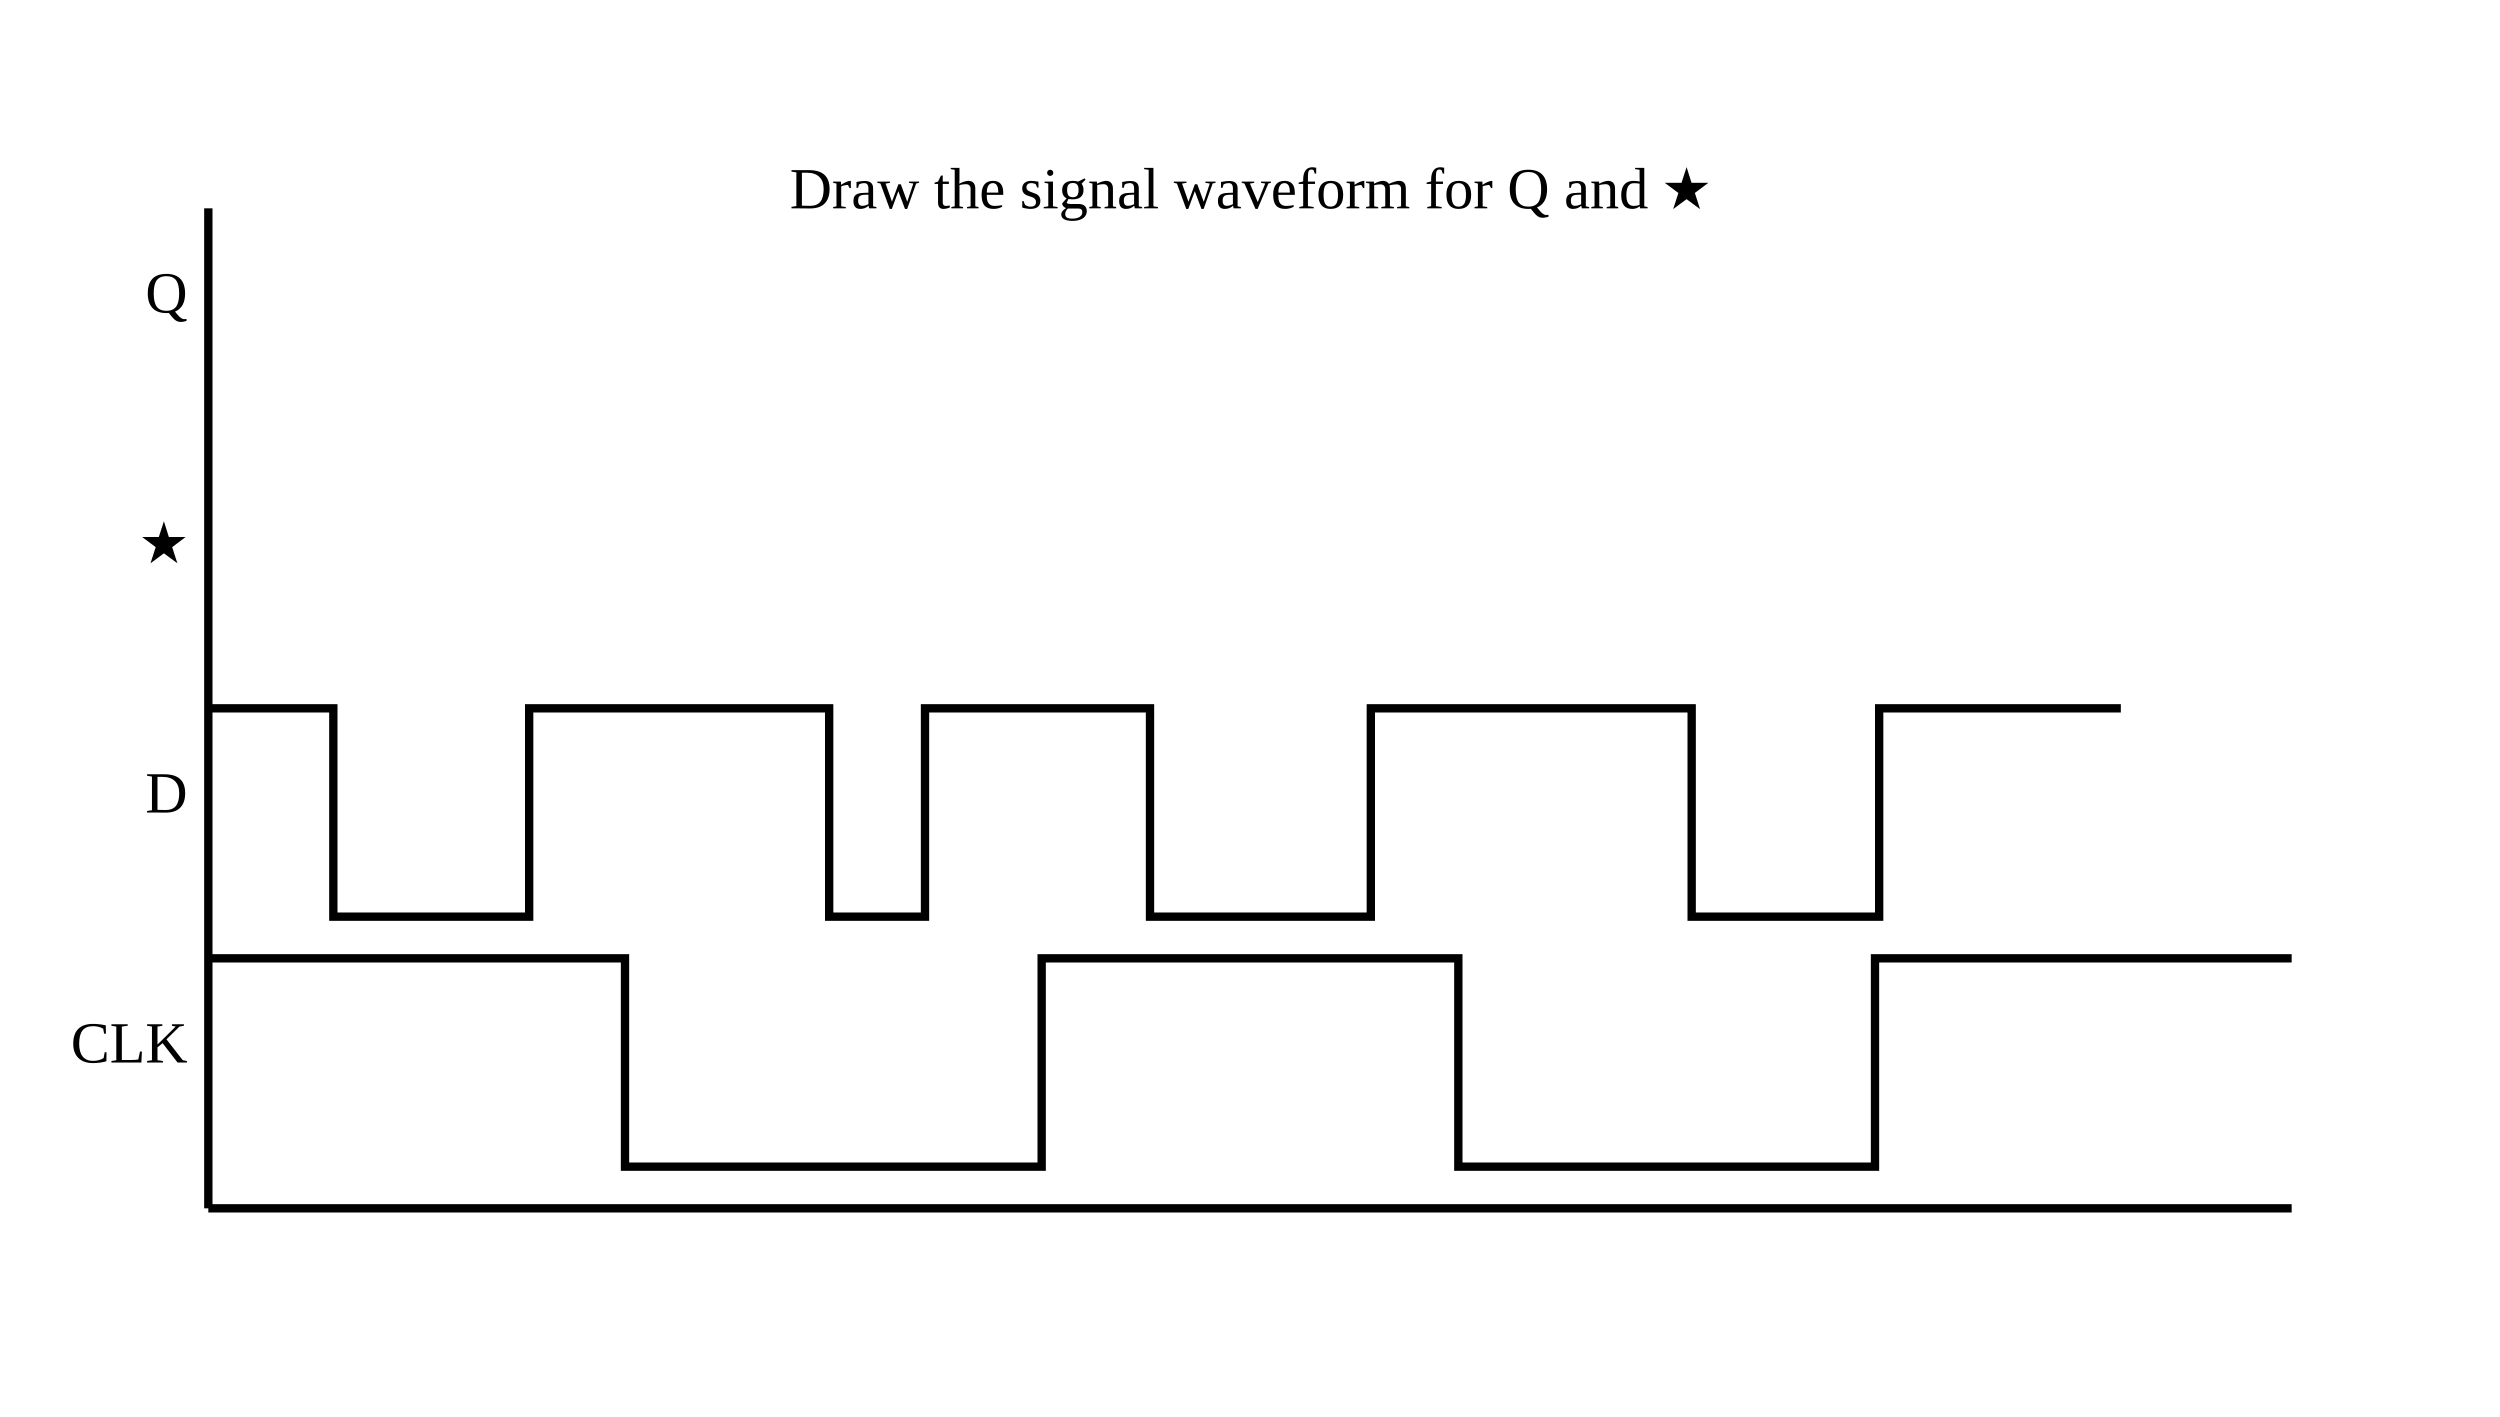
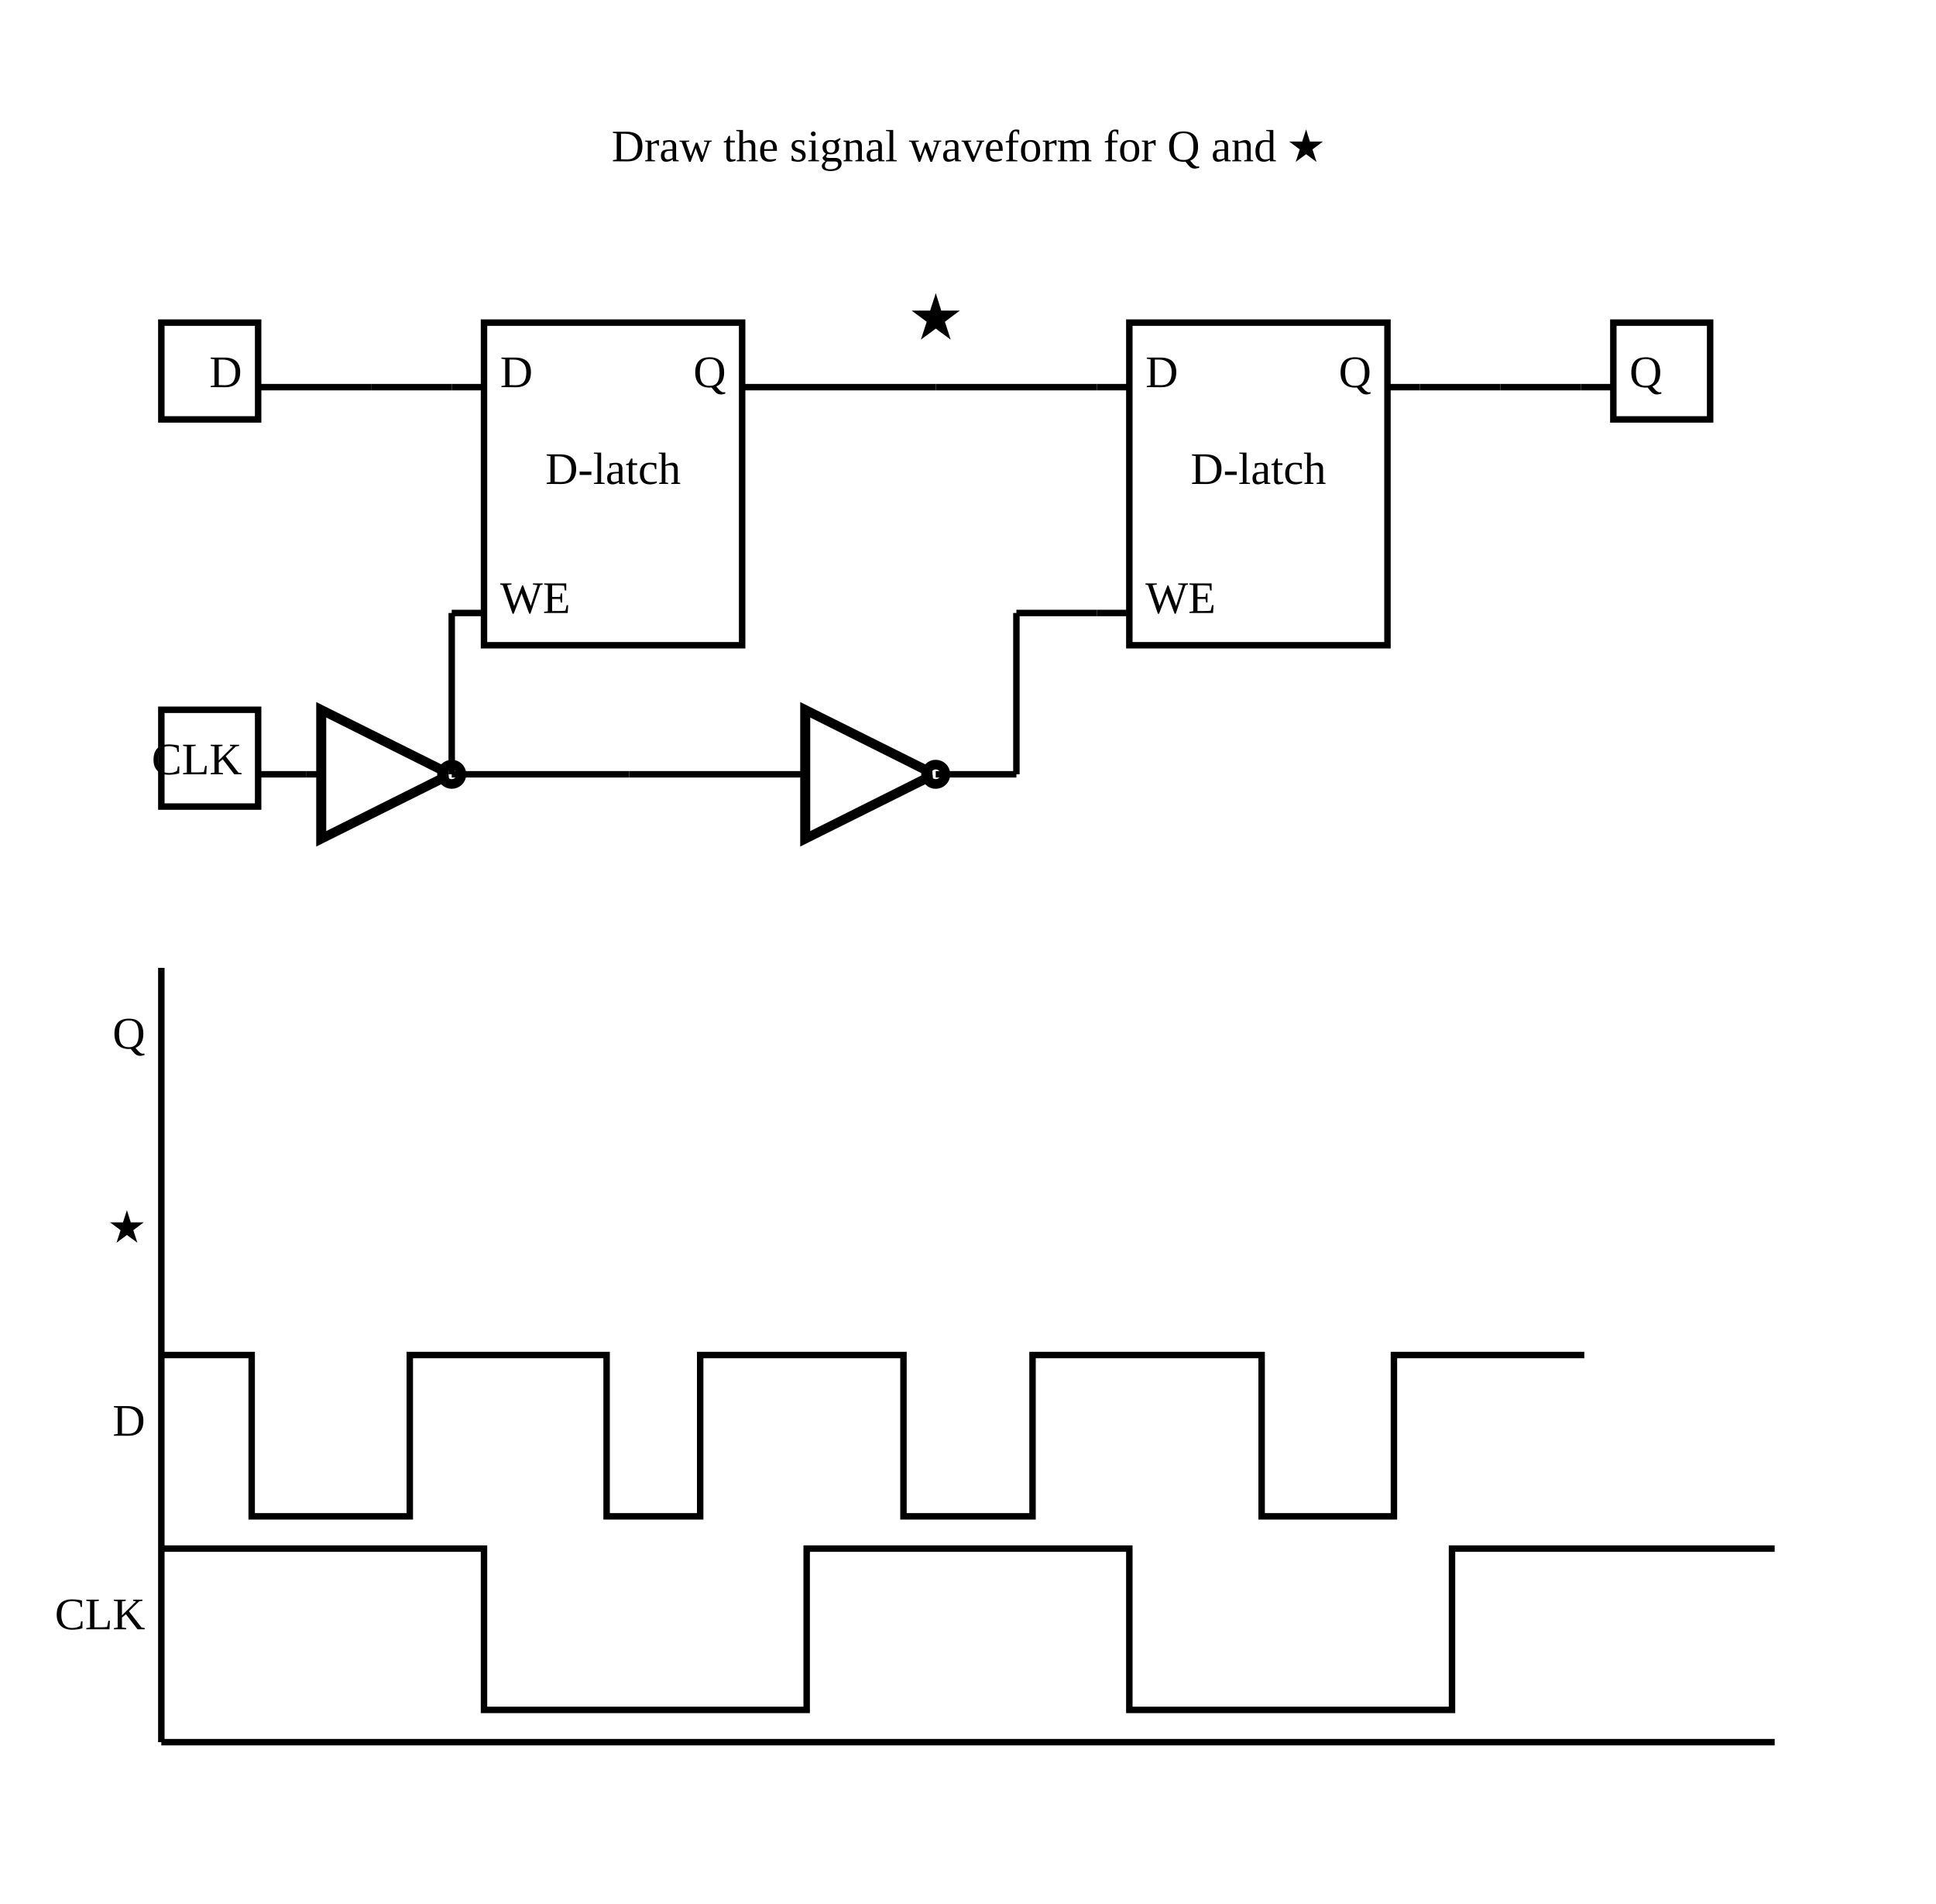
- <svg xmlns="http://www.w3.org/2000/svg" baseProfile="full" height="340" version="1.1" width="600">
+ <svg xmlns="http://www.w3.org/2000/svg" baseProfile="full" height="590" version="1.1" width="600">
  <defs />
-   <line stroke="black" stroke-width="2" x1="50" x2="550" y1="290" y2="290" />
-   <line stroke="black" stroke-width="2" x1="50" x2="50" y1="50" y2="290" />
-   <text font-size="14" text-anchor="end" x="45" y="75.0">Q</text>
-   <text font-size="14" text-anchor="end" x="45" y="135.0">★</text>
-   <text font-size="14" text-anchor="end" x="45" y="195.0">D</text>
-   <text font-size="14" text-anchor="end" x="45" y="255.0">CLK</text>
-   <path d="M 50 170 L 50 170 L 80 170 L 80 220 L 127 220 L 127 170 L 199 170 L 199 220 L 222 220 L 222 170 L 276 170 L 276 220 L 329 220 L 329 170 L 406 170 L 406 220 L 451 220 L 451 170 L 509 170" fill="none" stroke="black" stroke-width="2" />
-   <path d="M 50 230 L 50 230 L 150 230 L 150 280 L 250 280 L 250 230 L 350 230 L 350 280 L 450 280 L 450 230 L 550 230" fill="none" stroke="black" stroke-width="2" />
+   <rect fill="none" height="100" stroke="black" stroke-width="2" width="80" x="150" y="100" />
+   <text font-size="14" text-anchor="start" x="155" y="120">D</text>
+   <line stroke="black" stroke-width="2" x1="140" x2="150" y1="120" y2="120" />
+   <text font-size="14" text-anchor="start" x="155" y="190.0">WE</text>
+   <line stroke="black" stroke-width="2" x1="140" x2="150" y1="190.0" y2="190.0" />
+   <text font-size="14" text-anchor="end" x="225" y="120">Q</text>
+   <line stroke="black" stroke-width="2" x1="230" x2="240" y1="120" y2="120" />
+   <text font-size="14" text-anchor="middle" x="190.0" y="150.0">D-latch</text>
+   <rect fill="none" height="100" stroke="black" stroke-width="2" width="80" x="350" y="100" />
+   <text font-size="14" text-anchor="start" x="355" y="120">D</text>
+   <line stroke="black" stroke-width="2" x1="340" x2="350" y1="120" y2="120" />
+   <text font-size="14" text-anchor="start" x="355" y="190.0">WE</text>
+   <line stroke="black" stroke-width="2" x1="340" x2="350" y1="190.0" y2="190.0" />
+   <text font-size="14" text-anchor="end" x="425" y="120">Q</text>
+   <line stroke="black" stroke-width="2" x1="430" x2="440" y1="120" y2="120" />
+   <text font-size="14" text-anchor="middle" x="390.0" y="150.0">D-latch</text>
+   <path d="M 38.0 2.594 L 38.0 5.0 L 38.0 45.0 L 38.0 47.406 L 40.109 46.344 L 79.185 26.871 L 78.841 22.958 L 40.109 3.656 L 38.0 2.594 z M 41.109 7.406 L 76.268 25.0 L 41.109 42.594 L 41.109 7.406 z" transform="translate(-40,-5) translate(100,220)" />
+   <circle cx="40" cy="20" fill="none" r="3" stroke="black" stroke-width="3" transform="translate(100,220)" />
+   <path d="M 38.0 2.594 L 38.0 5.0 L 38.0 45.0 L 38.0 47.406 L 40.109 46.344 L 79.185 26.871 L 78.841 22.958 L 40.109 3.656 L 38.0 2.594 z M 41.109 7.406 L 76.268 25.0 L 41.109 42.594 L 41.109 7.406 z" transform="translate(-40,-5) translate(250,220)" />
+   <circle cx="40" cy="20" fill="none" r="3" stroke="black" stroke-width="3" transform="translate(250,220)" />
+   <rect fill="none" height="30" stroke="black" stroke-width="2" width="30" x="50" y="220" />
+   <text font-size="14" text-anchor="end" x="75" y="240">CLK</text>
+   <line stroke="black" stroke-width="2" x1="80" x2="90" y1="240" y2="240" />
+   <text font-size="14" text-anchor="middle" x="65.0" y="235.0" />
+   <rect fill="none" height="30" stroke="black" stroke-width="2" width="30" x="50" y="100" />
+   <text font-size="14" text-anchor="end" x="75" y="120">D</text>
+   <line stroke="black" stroke-width="2" x1="80" x2="90" y1="120" y2="120" />
+   <text font-size="14" text-anchor="middle" x="65.0" y="115.0" />
+   <rect fill="none" height="30" stroke="black" stroke-width="2" width="30" x="500" y="100" />
+   <text font-size="14" text-anchor="start" x="505" y="120">Q</text>
+   <line stroke="black" stroke-width="2" x1="490" x2="500" y1="120" y2="120" />
+   <text font-size="14" text-anchor="middle" x="515.0" y="115.0" />
+   <line stroke="black" stroke-width="2" x1="90" x2="95.0" y1="240" y2="240" />
+   <line stroke="black" stroke-width="2" x1="95.0" x2="95.0" y1="240" y2="240" />
+   <line stroke="black" stroke-width="2" x1="95.0" x2="100" y1="240" y2="240" />
+   <line stroke="black" stroke-width="2" x1="140" x2="140.0" y1="240" y2="240" />
+   <line stroke="black" stroke-width="2" x1="140.0" x2="140.0" y1="240" y2="190.0" />
+   <line stroke="black" stroke-width="2" x1="140.0" x2="140" y1="190.0" y2="190.0" />
+   <line stroke="black" stroke-width="2" x1="140" x2="195.0" y1="240" y2="240" />
+   <line stroke="black" stroke-width="2" x1="195.0" x2="195.0" y1="240" y2="240" />
+   <line stroke="black" stroke-width="2" x1="195.0" x2="250" y1="240" y2="240" />
+   <line stroke="black" stroke-width="2" x1="90" x2="115.0" y1="120" y2="120" />
+   <line stroke="black" stroke-width="2" x1="115.0" x2="115.0" y1="120" y2="120" />
+   <line stroke="black" stroke-width="2" x1="115.0" x2="140" y1="120" y2="120" />
+   <line stroke="black" stroke-width="2" x1="240" x2="290.0" y1="120" y2="120" />
+   <line stroke="black" stroke-width="2" x1="290.0" x2="290.0" y1="120" y2="120" />
+   <line stroke="black" stroke-width="2" x1="290.0" x2="340" y1="120" y2="120" />
+   <line stroke="black" stroke-width="2" x1="290" x2="315.0" y1="240" y2="240" />
+   <line stroke="black" stroke-width="2" x1="315.0" x2="315.0" y1="240" y2="190.0" />
+   <line stroke="black" stroke-width="2" x1="315.0" x2="340" y1="190.0" y2="190.0" />
+   <line stroke="black" stroke-width="2" x1="440" x2="465.0" y1="120" y2="120" />
+   <line stroke="black" stroke-width="2" x1="465.0" x2="465.0" y1="120" y2="120" />
+   <line stroke="black" stroke-width="2" x1="465.0" x2="490" y1="120" y2="120" />
+   <text font-size="20" text-anchor="middle" x="290.0" y="105.0">★</text>
+   <line stroke="black" stroke-width="2" x1="50" x2="550" y1="540" y2="540" />
+   <line stroke="black" stroke-width="2" x1="50" x2="50" y1="300" y2="540" />
+   <text font-size="14" text-anchor="end" x="45" y="325.0">Q</text>
+   <text font-size="14" text-anchor="end" x="45" y="385.0">★</text>
+   <text font-size="14" text-anchor="end" x="45" y="445.0">D</text>
+   <text font-size="14" text-anchor="end" x="45" y="505.0">CLK</text>
+   <path d="M 50 420 L 50 420 L 78 420 L 78 470 L 127 470 L 127 420 L 188 420 L 188 470 L 217 470 L 217 420 L 280 420 L 280 470 L 320 470 L 320 420 L 391 420 L 391 470 L 432 470 L 432 420 L 491 420" fill="none" stroke="black" stroke-width="2" />
+   <path d="M 50 480 L 50 480 L 150 480 L 150 530 L 250 530 L 250 480 L 350 480 L 350 530 L 450 530 L 450 480 L 550 480" fill="none" stroke="black" stroke-width="2" />
  <text font-size="14" text-anchor="middle" x="300.0" y="50">Draw the signal waveform for Q and ★</text>
</svg>
